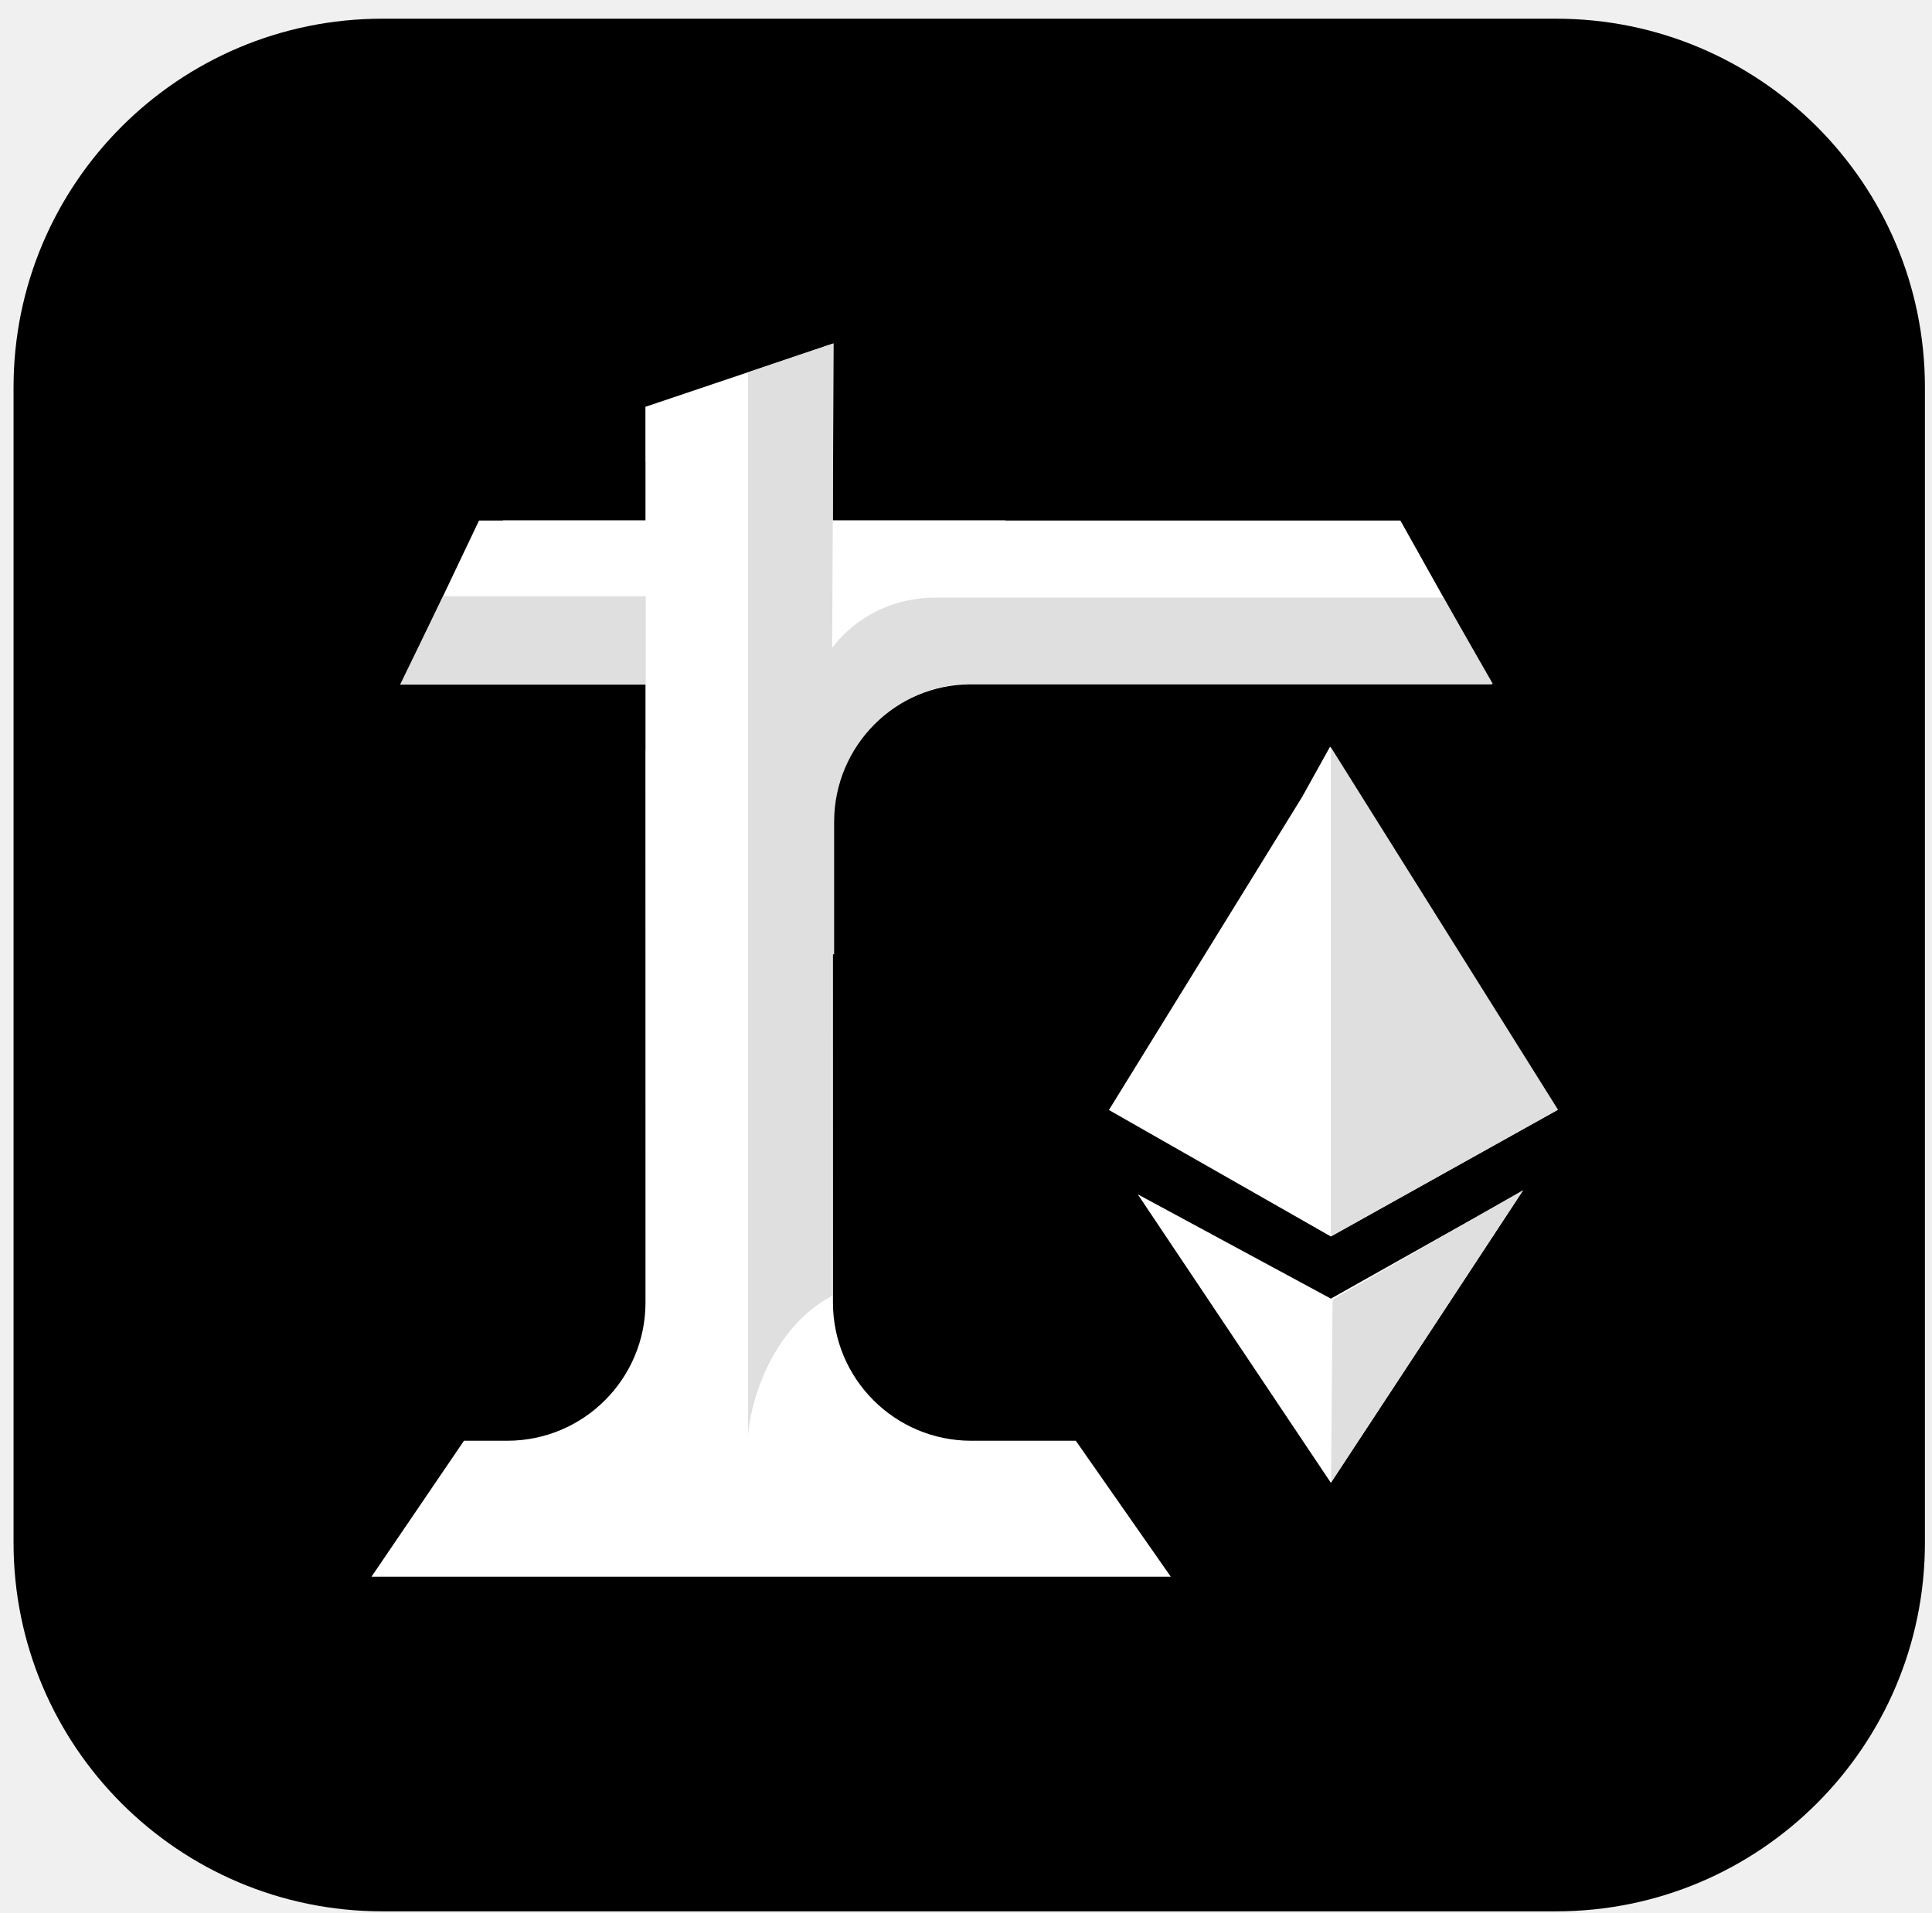
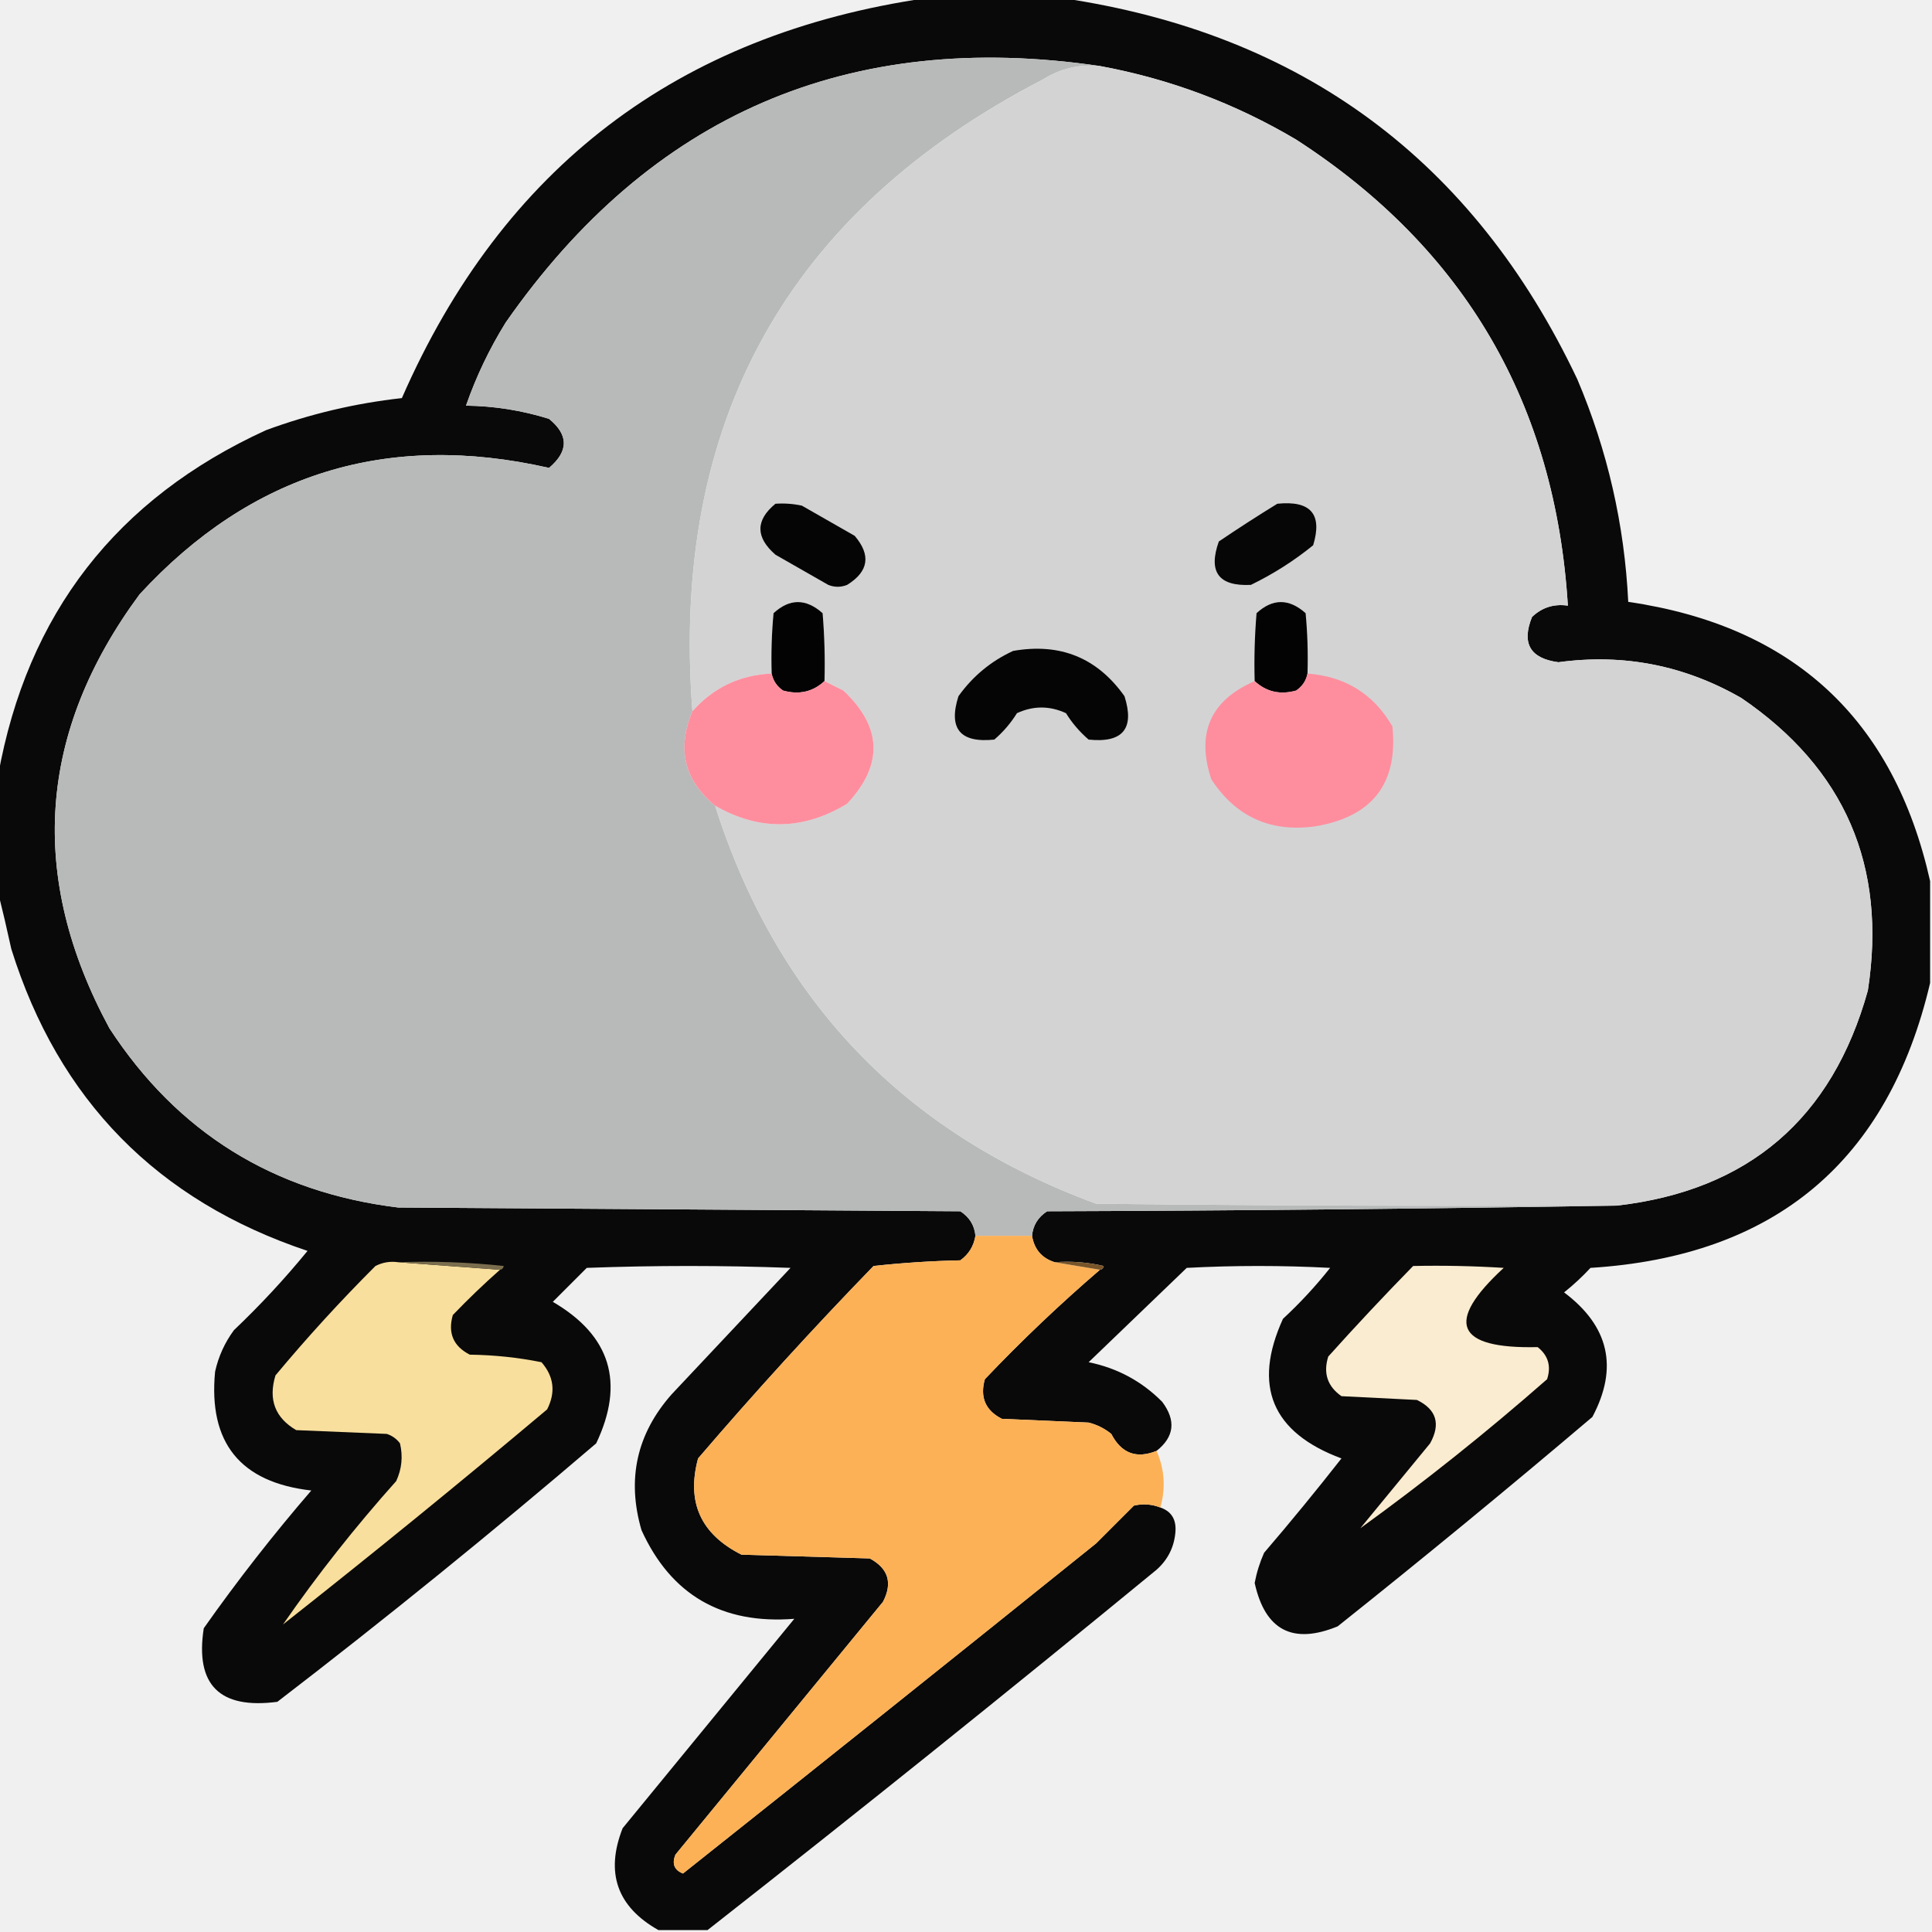
- <svg xmlns="http://www.w3.org/2000/svg" width="103" height="102" viewBox="0 0 103 102" fill="none">
-   <rect x="0.722" y="0.997" width="101.901" height="100.925" rx="19.661" fill="black" />
-   <path d="M69.415 42.505L70.912 39.812L72.544 42.505L83.024 59.191L70.953 65.936L59.119 59.191L69.415 42.505Z" fill="white" />
-   <path d="M70.953 69.25L60.658 63.688L70.953 79.072L81.184 63.498L70.953 69.25Z" fill="white" />
-   <path d="M70.953 65.926V41.853V39.85L83.063 59.178L70.953 65.926Z" fill="#DFDFDF" />
-   <path d="M70.962 79.05L71.041 69.297L81.206 63.463L70.962 79.05Z" fill="#DFDFDF" />
-   <path d="M34.409 21.693V24.613H34.413L34.412 27.747H26.809L26.809 27.757H25.538L21.384 36.491H34.413V39.972H34.409L34.413 69.455C34.413 73.527 31.113 76.828 27.041 76.828H24.735L19.806 84.077H62.417L57.354 76.828H51.779C47.708 76.828 44.407 73.527 44.407 69.455L44.402 43.665C44.507 39.708 47.73 36.527 51.705 36.491H79.548L74.658 27.757H53.602L53.602 27.747L44.399 27.747L44.399 24.613H44.402V18.325L34.409 21.693Z" fill="white" />
-   <path d="M39.882 19.852V76.55C39.973 74.964 41.047 70.855 44.365 69.103V50.867L44.47 50.9V43.831C44.47 39.759 47.771 36.458 51.843 36.458H79.581L76.951 31.866H49.908C46.129 31.866 44.365 34.556 44.365 34.556L44.444 18.307L39.882 19.852Z" fill="#DFDFDF" />
-   <path d="M23.622 31.793L21.329 36.508H34.425V31.793H23.622Z" fill="#DFDFDF" />
+ <svg xmlns="http://www.w3.org/2000/svg" version="1.1" width="512px" height="512px" style="shape-rendering:geometricPrecision; text-rendering:geometricPrecision; image-rendering:optimizeQuality; fill-rule:evenodd; clip-rule:evenodd">
+   <g>
+     <path style="opacity:0.963" fill="#020101" d="M 245.5,-0.5 C 257.5,-0.5 269.5,-0.5 281.5,-0.5C 345.015,8.852 390.515,42.518 418,100.5C 426.005,119.355 430.505,139.021 431.5,159.5C 475.2,165.87 501.866,190.537 511.5,233.5C 511.5,242.5 511.5,251.5 511.5,260.5C 500.371,307.772 470.371,332.939 421.5,336C 419.317,338.35 416.984,340.517 414.5,342.5C 426.432,351.451 428.932,362.451 422,375.5C 399.776,394.358 377.276,412.858 354.5,431C 342.598,435.883 335.265,432.049 332.5,419.5C 333.026,416.728 333.859,414.062 335,411.5C 342.022,403.312 348.856,394.979 355.5,386.5C 337.064,379.635 331.897,367.302 340,349.5C 344.534,345.301 348.701,340.801 352.5,336C 339.833,335.333 327.167,335.333 314.5,336C 305.833,344.333 297.167,352.667 288.5,361C 296.09,362.544 302.59,366.044 308,371.5C 311.702,376.456 311.202,380.789 306.5,384.5C 301.164,386.662 297.164,385.162 294.5,380C 292.725,378.561 290.725,377.561 288.5,377C 280.833,376.667 273.167,376.333 265.5,376C 261.139,373.774 259.639,370.274 261,365.5C 270.733,355.264 280.9,345.597 291.5,336.5C 292.043,336.44 292.376,336.107 292.5,335.5C 288.217,334.508 283.884,334.174 279.5,334.5C 276.092,333.422 274.092,331.089 273.5,327.5C 273.744,324.737 275.077,322.571 277.5,321C 328.002,320.833 378.335,320.333 428.5,319.5C 463.369,315.473 485.536,296.473 495,262.5C 500.09,229.524 488.923,203.691 461.5,185C 446.416,176.317 430.249,173.15 413,175.5C 405.502,174.503 403.169,170.503 406,163.5C 408.642,160.971 411.808,159.971 415.5,160.5C 412.194,107.08 388.194,65.913 343.5,37C 327.318,27.408 309.985,20.908 291.5,17.5C 224.955,7.69 172.455,30.357 134,85.5C 129.681,92.471 126.181,99.804 123.5,107.5C 131.006,107.596 138.339,108.763 145.5,111C 150.726,115.251 150.726,119.585 145.5,124C 102.713,114.266 66.546,125.432 37,157.5C 9.989,194.069 7.322,232.402 29,272.5C 47.003,300.127 72.503,315.96 105.5,320C 155.167,320.333 204.833,320.667 254.5,321C 256.923,322.571 258.256,324.737 258.5,327.5C 258.052,330.233 256.719,332.399 254.5,334C 246.812,334.169 239.145,334.669 231.5,335.5C 215.446,352.051 199.946,369.051 185,386.5C 181.864,398.067 185.698,406.567 196.5,412C 207.833,412.333 219.167,412.667 230.5,413C 235.434,415.665 236.601,419.498 234,424.5C 215.667,446.833 197.333,469.167 179,491.5C 178.014,493.925 178.681,495.591 181,496.5C 217.573,467.458 254.073,438.292 290.5,409C 293.833,405.667 297.167,402.333 300.5,399C 302.885,398.444 305.218,398.61 307.5,399.5C 310.436,400.515 311.769,402.682 311.5,406C 311.167,410 309.5,413.333 306.5,416C 267.129,448.333 227.462,480.166 187.5,511.5C 183.167,511.5 178.833,511.5 174.5,511.5C 163.533,505.319 160.366,496.319 165,484.5C 180.167,466 195.333,447.5 210.5,429C 191.32,430.506 177.82,422.673 170,405.5C 166.066,391.983 168.732,379.983 178,369.5C 188.5,358.333 199,347.167 209.5,336C 191.5,335.333 173.5,335.333 155.5,336C 152.5,339 149.5,342 146.5,345C 161.805,353.917 165.638,366.417 158,382.5C 130.413,406.091 102.246,428.924 73.5,451C 58.173,453.008 51.673,446.508 54,431.5C 62.896,418.88 72.396,406.714 82.5,395C 63.688,392.854 55.188,382.354 57,363.5C 57.899,359.462 59.566,355.795 62,352.5C 68.965,345.881 75.465,338.881 81.5,331.5C 41.685,318.186 15.519,291.519 3,251.5C 1.875,246.354 0.709,241.354 -0.5,236.5C -0.5,226.167 -0.5,215.833 -0.5,205.5C 7.188,162.635 30.855,132.135 70.5,114C 82.153,109.703 94.153,106.869 106.5,105.5C 133.232,44.431 179.565,9.098 245.5,-0.5 Z" />
+   </g>
+   <g>
+     <path style="opacity:1" fill="#b8baba" d="M 291.5,17.5 C 286.099,16.966 281.099,18.133 276.5,21C 208.65,56.094 177.65,111.928 183.5,188.5C 179.329,198.452 181.329,206.785 189.5,213.5C 205.925,265.094 239.592,300.26 290.5,319C 336.499,319.5 382.499,319.667 428.5,319.5C 378.335,320.333 328.002,320.833 277.5,321C 275.077,322.571 273.744,324.737 273.5,327.5C 268.5,327.5 263.5,327.5 258.5,327.5C 258.256,324.737 256.923,322.571 254.5,321C 204.833,320.667 155.167,320.333 105.5,320C 72.503,315.96 47.003,300.127 29,272.5C 7.322,232.402 9.989,194.069 37,157.5C 66.546,125.432 102.713,114.266 145.5,124C 150.726,119.585 150.726,115.251 145.5,111C 138.339,108.763 131.006,107.596 123.5,107.5C 126.181,99.804 129.681,92.471 134,85.5C 172.455,30.357 224.955,7.69 291.5,17.5 Z" />
+   </g>
+   <g>
+     <path style="opacity:1" fill="#d3d3d4" d="M 291.5,17.5 C 309.985,20.908 327.318,27.408 343.5,37C 388.194,65.913 412.194,107.08 415.5,160.5C 411.808,159.971 408.642,160.971 406,163.5C 403.169,170.503 405.502,174.503 413,175.5C 430.249,173.15 446.416,176.317 461.5,185C 488.923,203.691 500.09,229.524 495,262.5C 485.536,296.473 463.369,315.473 428.5,319.5C 382.499,319.667 336.499,319.5 290.5,319C 239.592,300.26 205.925,265.094 189.5,213.5C 201.169,220.236 212.835,220.069 224.5,213C 234.137,202.673 233.804,192.673 223.5,183C 221.807,182.153 220.14,181.32 218.5,180.5C 218.666,174.491 218.499,168.491 218,162.5C 213.594,158.577 209.261,158.577 205,162.5C 204.501,167.823 204.334,173.156 204.5,178.5C 196.07,178.882 189.07,182.215 183.5,188.5C 177.65,111.928 208.65,56.094 276.5,21C 281.099,18.133 286.099,16.966 291.5,17.5 Z" />
+   </g>
+   <g>
+     <path style="opacity:1" fill="#050505" d="M 205.5,133.5 C 207.857,133.337 210.19,133.503 212.5,134C 217.167,136.667 221.833,139.333 226.5,142C 230.875,147.121 230.209,151.455 224.5,155C 222.833,155.667 221.167,155.667 219.5,155C 214.833,152.333 210.167,149.667 205.5,147C 200.193,142.375 200.193,137.875 205.5,133.5 Z" />
+   </g>
+   <g>
+     <path style="opacity:1" fill="#060606" d="M 338.5,133.5 C 347.347,132.59 350.514,136.256 348,144.5C 342.923,148.624 337.423,152.124 331.5,155C 322.958,155.421 320.125,151.588 323,143.5C 328.146,140.018 333.313,136.685 338.5,133.5 Z" />
+   </g>
+   <g>
+     <path style="opacity:1" fill="#040303" d="M 218.5,180.5 C 215.408,183.355 211.741,184.188 207.5,183C 205.859,181.871 204.859,180.371 204.5,178.5C 204.334,173.156 204.501,167.823 205,162.5C 209.261,158.577 213.594,158.577 218,162.5C 218.499,168.491 218.666,174.491 218.5,180.5 Z" />
+   </g>
+   <g>
+     <path style="opacity:1" fill="#040303" d="M 346.5,178.5 C 346.141,180.371 345.141,181.871 343.5,183C 339.259,184.188 335.592,183.355 332.5,180.5C 332.334,174.491 332.501,168.491 333,162.5C 337.261,158.577 341.594,158.577 346,162.5C 346.499,167.823 346.666,173.156 346.5,178.5 Z" />
+   </g>
+   <g>
+     <path style="opacity:1" fill="#050505" d="M 268.5,172.5 C 280.947,170.313 290.781,174.313 298,184.5C 300.732,193.106 297.566,196.939 288.5,196C 286.126,193.961 284.126,191.628 282.5,189C 278.167,187 273.833,187 269.5,189C 267.874,191.628 265.874,193.961 263.5,196C 254.434,196.939 251.268,193.106 254,184.5C 257.811,179.189 262.644,175.189 268.5,172.5 Z" />
+   </g>
+   <g>
+     <path style="opacity:1" fill="#fe8e9e" d="M 204.5,178.5 C 204.859,180.371 205.859,181.871 207.5,183C 211.741,184.188 215.408,183.355 218.5,180.5C 220.14,181.32 221.807,182.153 223.5,183C 233.804,192.673 234.137,202.673 224.5,213C 212.835,220.069 201.169,220.236 189.5,213.5C 181.329,206.785 179.329,198.452 183.5,188.5C 189.07,182.215 196.07,178.882 204.5,178.5 Z" />
+   </g>
+   <g>
+     <path style="opacity:1" fill="#fe8e9e" d="M 346.5,178.5 C 356.536,179.26 364.036,183.926 369,192.5C 370.546,207.638 363.713,216.471 348.5,219C 336.651,220.611 327.484,216.444 321,206.5C 316.955,194.263 320.788,185.596 332.5,180.5C 335.592,183.355 339.259,184.188 343.5,183C 345.141,181.871 346.141,180.371 346.5,178.5 Z" />
+   </g>
+   <g>
+     <path style="opacity:1" fill="#fcb156" d="M 258.5,327.5 C 263.5,327.5 268.5,327.5 273.5,327.5C 274.092,331.089 276.092,333.422 279.5,334.5C 283.5,335.167 287.5,335.833 291.5,336.5C 280.9,345.597 270.733,355.264 261,365.5C 259.639,370.274 261.139,373.774 265.5,376C 273.167,376.333 280.833,376.667 288.5,377C 290.725,377.561 292.725,378.561 294.5,380C 297.164,385.162 301.164,386.662 306.5,384.5C 308.631,389.367 308.964,394.367 307.5,399.5C 305.218,398.61 302.885,398.444 300.5,399C 297.167,402.333 293.833,405.667 290.5,409C 254.073,438.292 217.573,467.458 181,496.5C 178.681,495.591 178.014,493.925 179,491.5C 197.333,469.167 215.667,446.833 234,424.5C 236.601,419.498 235.434,415.665 230.5,413C 219.167,412.667 207.833,412.333 196.5,412C 185.698,406.567 181.864,398.067 185,386.5C 199.946,369.051 215.446,352.051 231.5,335.5C 239.145,334.669 246.812,334.169 254.5,334C 256.719,332.399 258.052,330.233 258.5,327.5 Z" />
+   </g>
+   <g>
+     <path style="opacity:1" fill="#f8df9d" d="M 105.5,334.5 C 114.5,335.167 123.5,335.833 132.5,336.5C 128.202,340.296 124.036,344.296 120,348.5C 118.639,353.274 120.139,356.774 124.5,359C 130.942,359.083 137.275,359.749 143.5,361C 146.803,364.795 147.303,368.962 145,373.5C 121.957,392.879 98.624,411.879 75,430.5C 84.08,417.384 94.08,404.717 105,392.5C 106.483,389.298 106.817,385.964 106,382.5C 105.097,381.299 103.931,380.465 102.5,380C 94.5,379.667 86.5,379.333 78.5,379C 72.891,375.723 71.058,370.89 73,364.5C 81.367,354.454 90.2,344.788 99.5,335.5C 101.396,334.534 103.396,334.201 105.5,334.5 Z" />
+   </g>
+   <g>
+     <path style="opacity:1" fill="#7b6e4e" d="M 105.5,334.5 C 114.857,334.168 124.19,334.502 133.5,335.5C 133.376,336.107 133.043,336.44 132.5,336.5C 123.5,335.833 114.5,335.167 105.5,334.5 Z" />
+   </g>
+   <g>
+     <path style="opacity:1" fill="#785529" d="M 279.5,334.5 C 283.884,334.174 288.217,334.508 292.5,335.5C 292.376,336.107 292.043,336.44 291.5,336.5C 287.5,335.833 283.5,335.167 279.5,334.5 Z" />
+   </g>
+   <g>
+     <path style="opacity:1" fill="#faecd0" d="M 374.5,335.5 C 382.507,335.334 390.507,335.5 398.5,336C 382.788,350.488 385.788,357.488 407.5,357C 410.29,359.21 411.123,362.044 410,365.5C 393.951,379.584 377.451,392.751 360.5,405C 366.667,397.5 372.833,390 379,382.5C 381.843,377.351 380.676,373.517 375.5,371C 368.833,370.667 362.167,370.333 355.5,370C 351.788,367.398 350.622,363.898 352,359.5C 359.338,351.329 366.838,343.329 374.5,335.5 Z" />
+   </g>
</svg>
